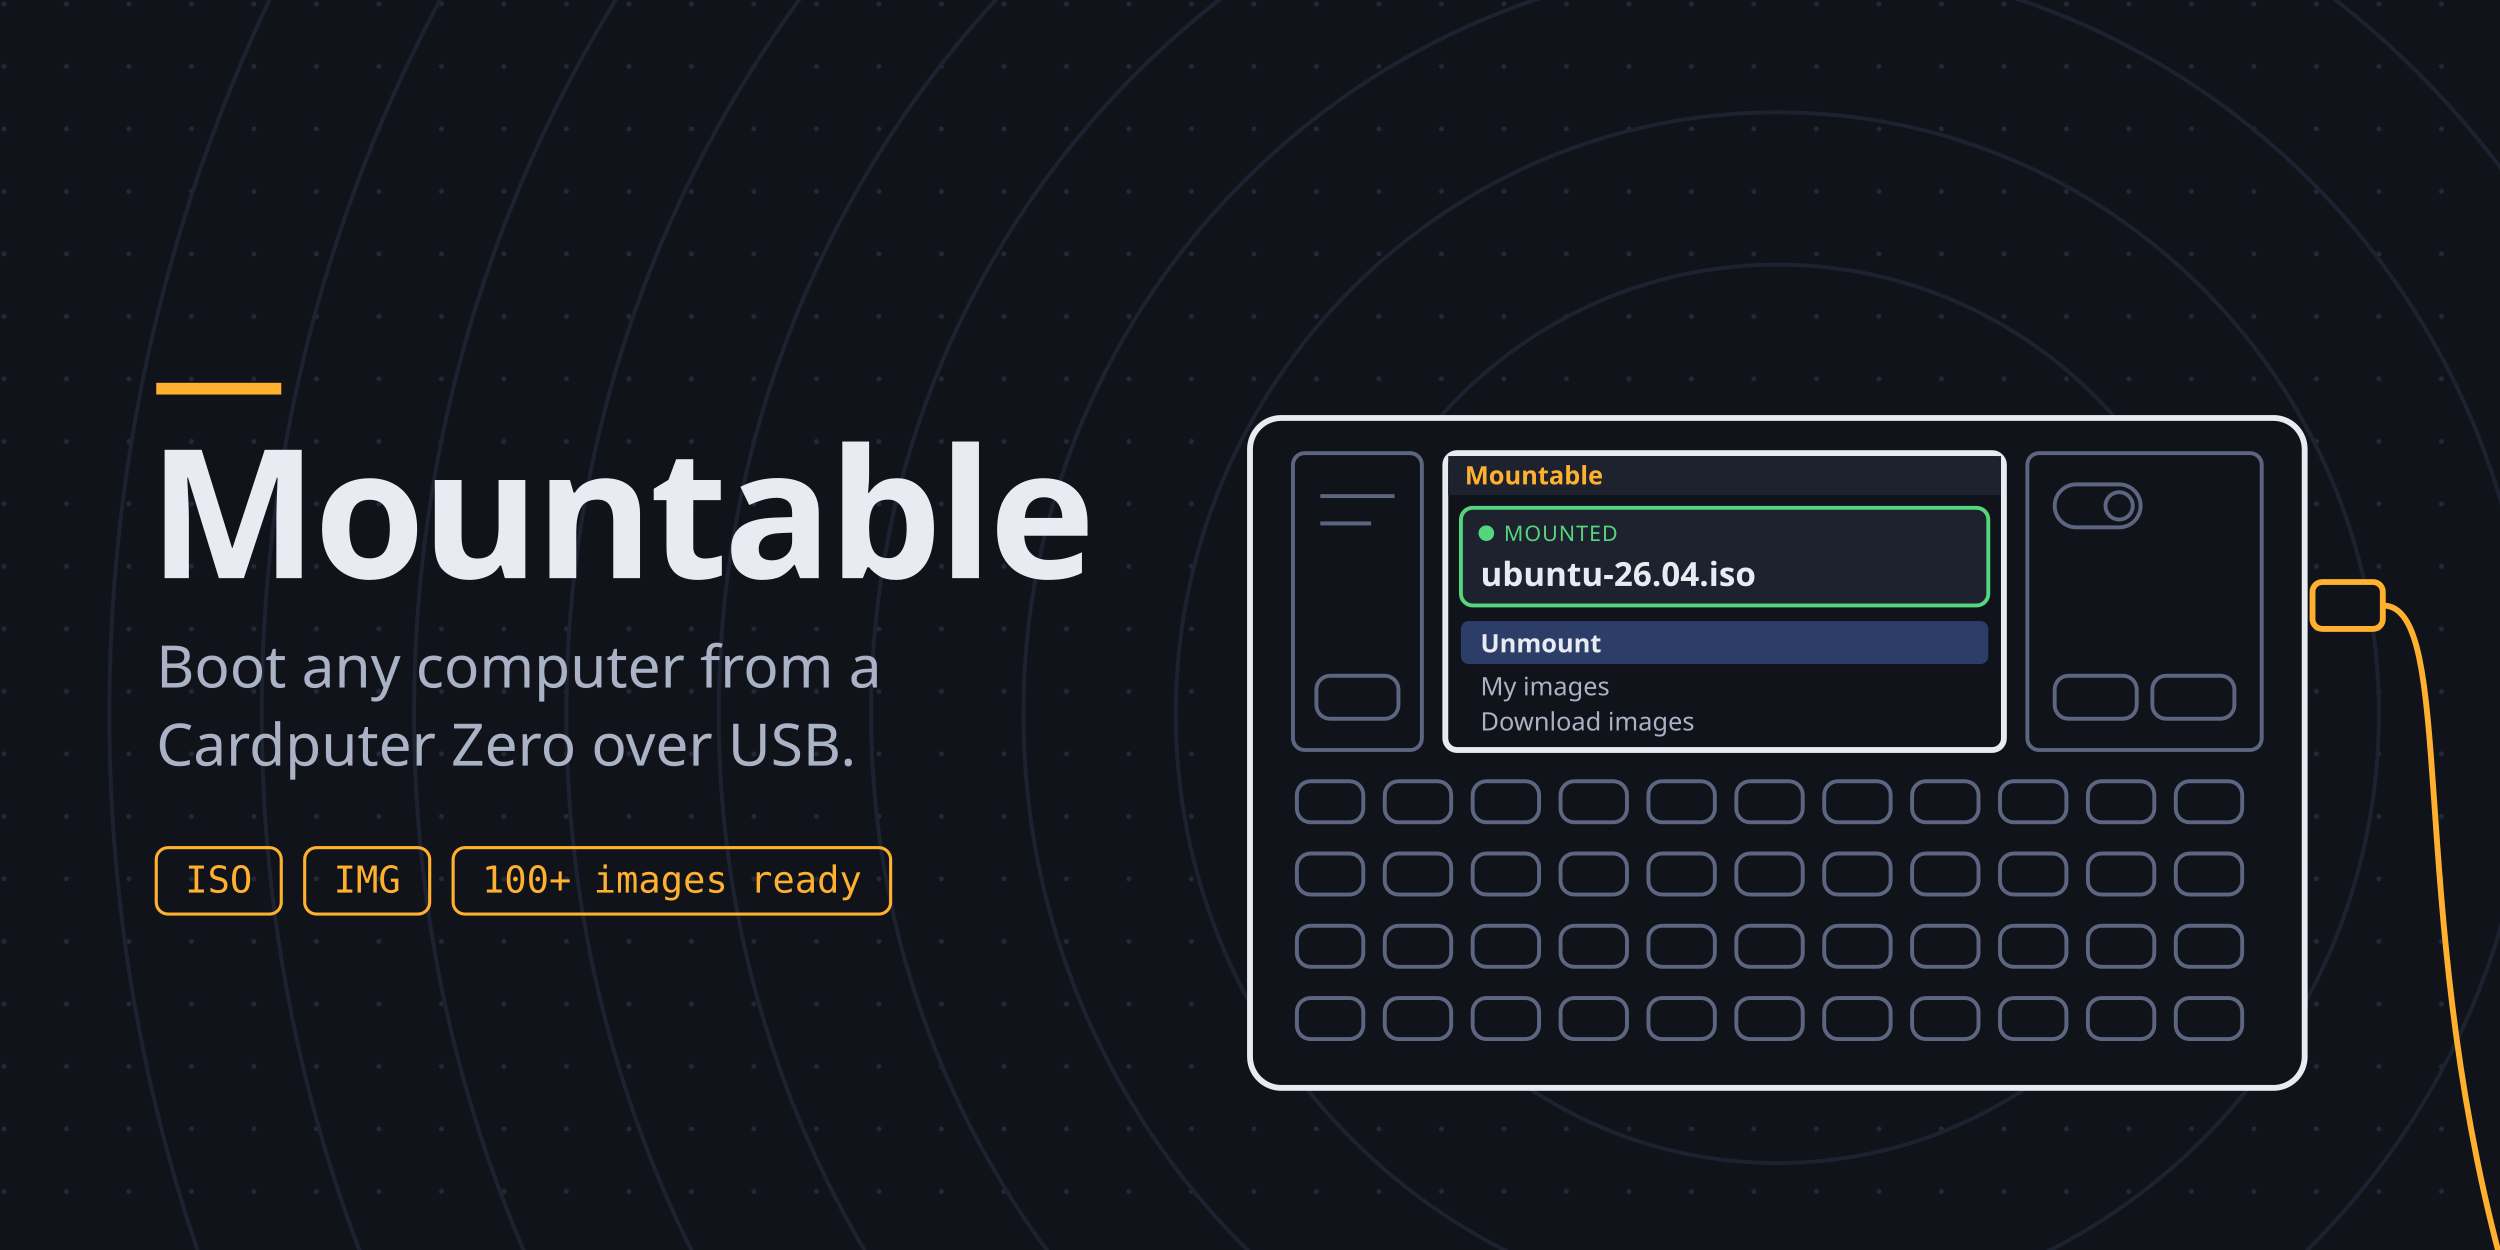
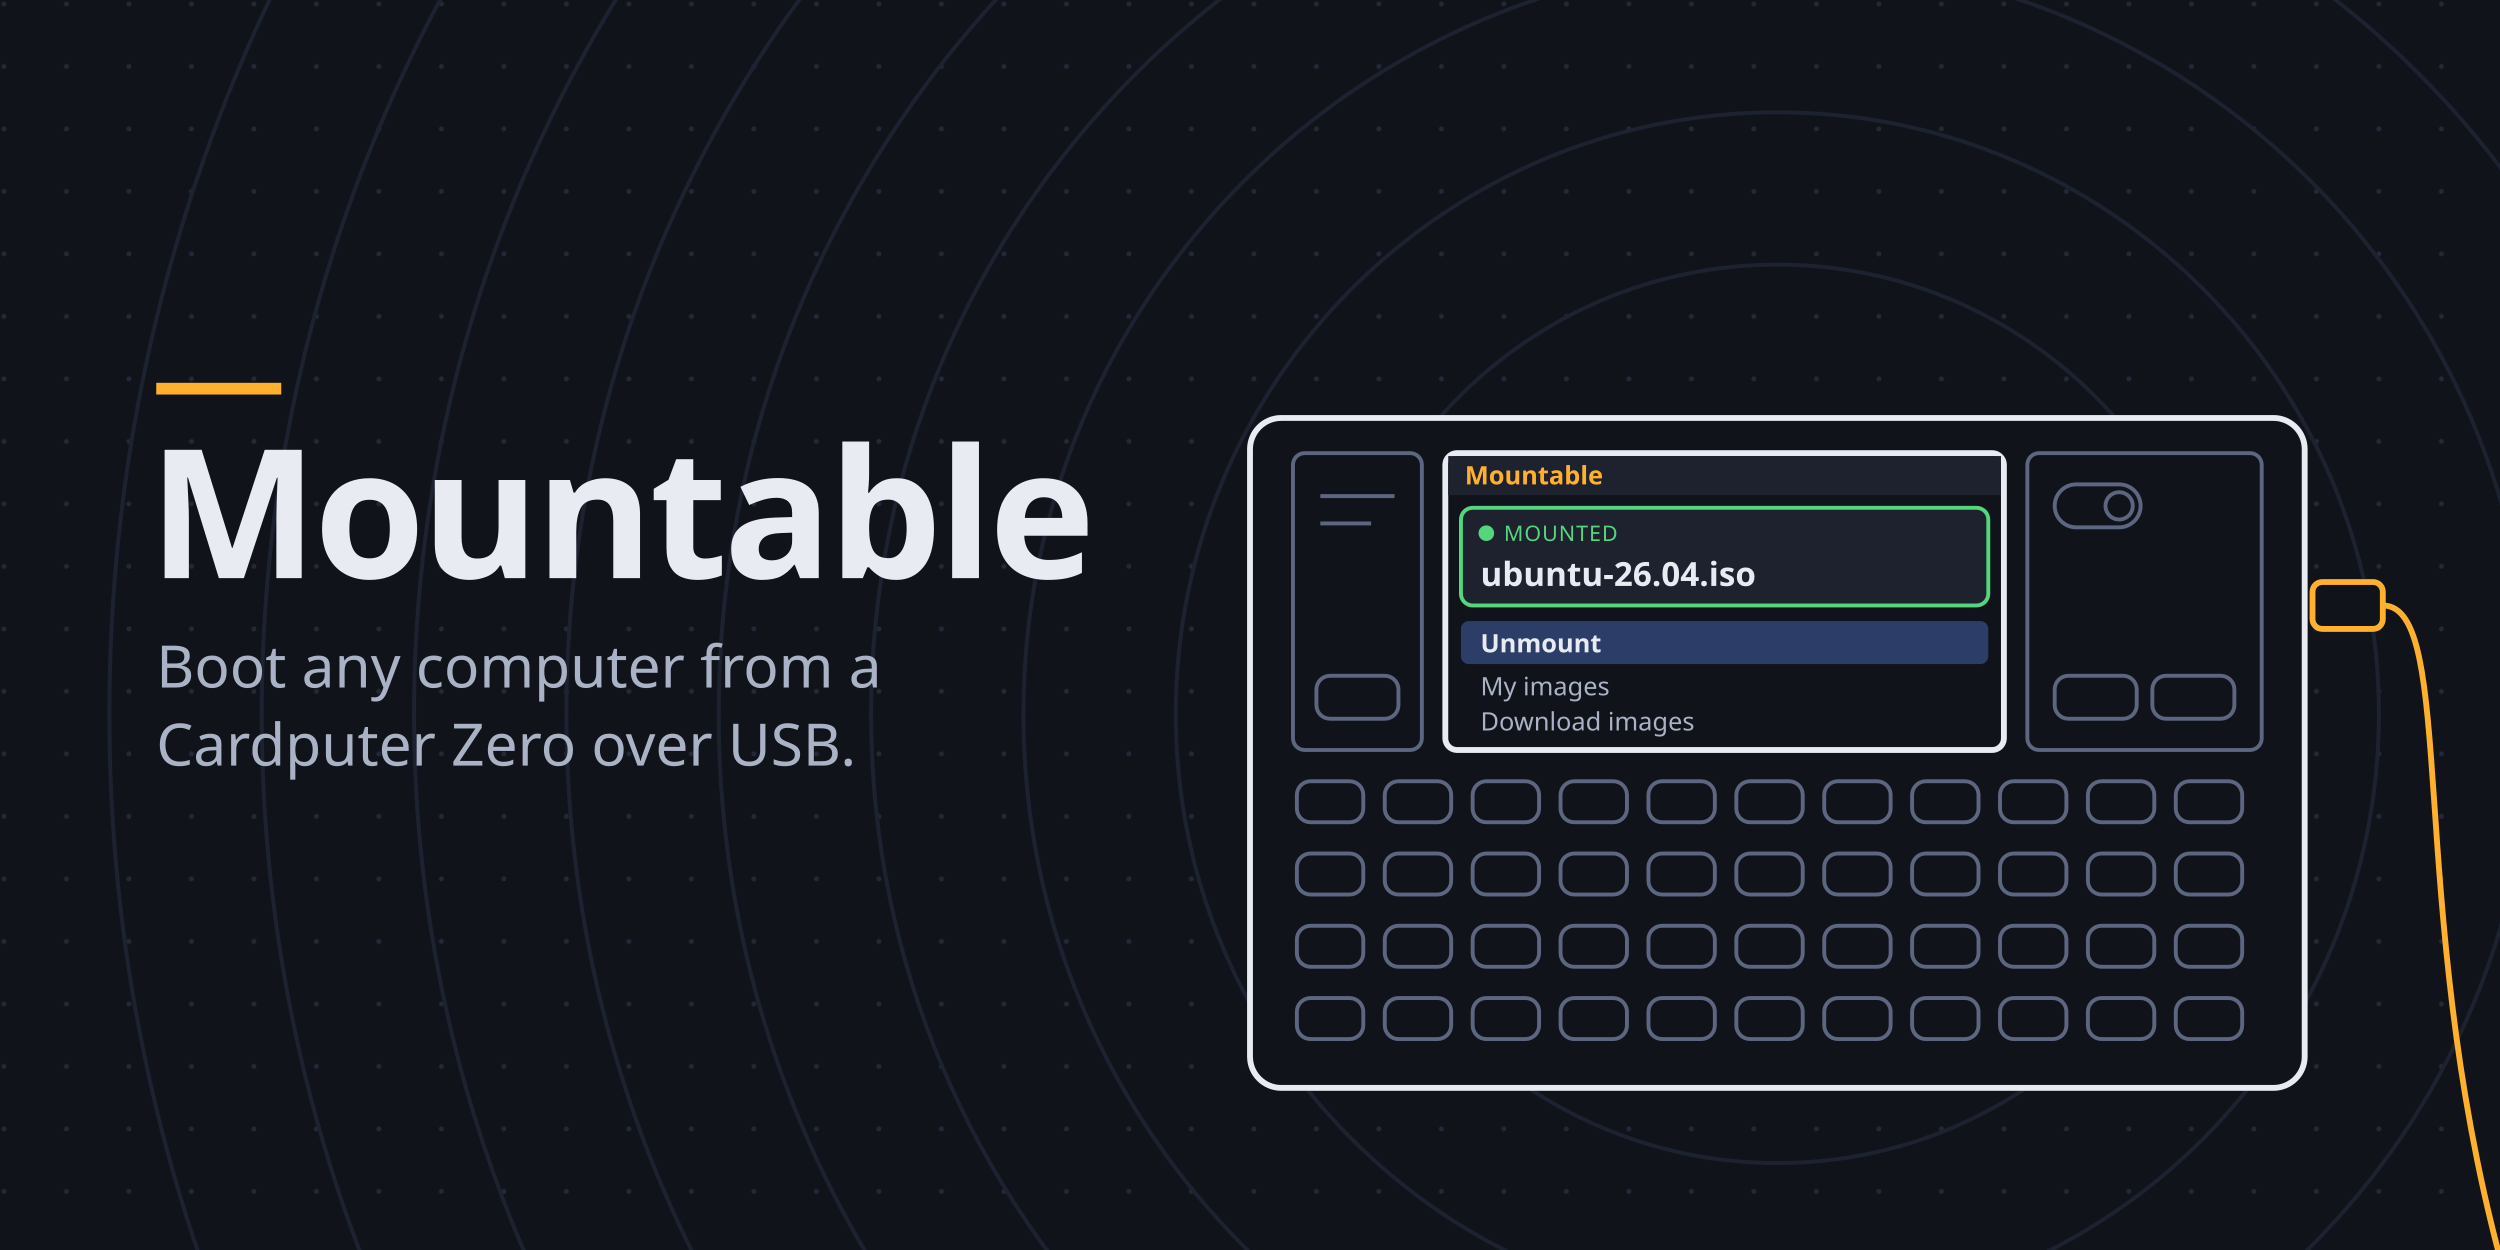
<svg xmlns="http://www.w3.org/2000/svg" width="1280" height="640" viewBox="0 0 1280 640">
  <defs>
    <pattern id="dots" width="32" height="32" patternUnits="userSpaceOnUse">
      <circle cx="2" cy="2" r="1.3" fill="#232838" />
    </pattern>
  </defs>
  <rect width="1280" height="640" fill="#10131a" />
  <rect width="1280" height="640" fill="url(#dots)" />
  <g fill="none" stroke="#1d2231" stroke-width="2">
    <circle cx="910" cy="365.5" r="230" />
    <circle cx="910" cy="365.5" r="308" />
    <circle cx="910" cy="365.5" r="386" />
    <circle cx="910" cy="365.5" r="464" />
    <circle cx="910" cy="365.5" r="542" />
    <circle cx="910" cy="365.5" r="620" />
    <circle cx="910" cy="365.5" r="698" />
    <circle cx="910" cy="365.5" r="776" />
    <circle cx="910" cy="365.5" r="854" />
  </g>
  <g font-family="Fira Sans, sans-serif">
    <rect x="80" y="196" width="64" height="6" fill="#ffb02e" />
    <text x="76" y="296" font-size="92" font-weight="600" fill="#e8ebf2" letter-spacing="-2">Mountable</text>
    <text x="80" y="352" font-size="30" fill="#aab2c5">Boot any computer from a</text>
    <text x="80" y="392" font-size="30" fill="#aab2c5">Cardputer Zero over USB.</text>
-   </g>
-   <g font-family="Fira Mono, monospace" font-size="19" fill="#ffb02e">
-     <g fill="none" stroke="#ffb02e" stroke-width="1.6">
-       <rect x="80" y="434" width="64" height="34" rx="6" />
-       <rect x="156" y="434" width="64" height="34" rx="6" />
-       <rect x="232" y="434" width="224" height="34" rx="6" />
-     </g>
-     <text x="112" y="457" text-anchor="middle">ISO</text>
-     <text x="188" y="457" text-anchor="middle">IMG</text>
-     <text x="344" y="457" text-anchor="middle">100+ images ready</text>
  </g>
  <g fill="none" stroke="#ffb02e" stroke-width="3" stroke-linecap="round" stroke-linejoin="round">
    <path d="M 1220 310 C 1258 310, 1232 464, 1280 644" />
    <rect x="1184" y="298" width="36" height="24" rx="5" fill="#10131a" />
  </g>
  <g fill="#10131a" stroke="#e8ebf2" stroke-width="3" stroke-linejoin="round">
    <rect x="640" y="214" width="540" height="343" rx="16" />
    <rect x="740" y="232" width="286" height="152" rx="6" />
    <g stroke="#5d6680" stroke-width="2">
      <rect x="662" y="232" width="66" height="152" rx="6" />
      <rect x="1038" y="232" width="120" height="152" rx="6" />
      <rect x="1052" y="248" width="44" height="22" rx="11" />
      <circle cx="1085" cy="259" r="7" />
      <rect x="1052" y="346" width="42" height="22" rx="7" />
      <rect x="1102" y="346" width="42" height="22" rx="7" />
      <rect x="674" y="346" width="42" height="22" rx="7" />
      <line x1="676" y1="254" x2="714" y2="254" />
      <line x1="676" y1="268" x2="702" y2="268" />
      <rect x="664" y="400" width="34" height="21" rx="7" />
      <rect x="709" y="400" width="34" height="21" rx="7" />
      <rect x="754" y="400" width="34" height="21" rx="7" />
      <rect x="799" y="400" width="34" height="21" rx="7" />
      <rect x="844" y="400" width="34" height="21" rx="7" />
      <rect x="889" y="400" width="34" height="21" rx="7" />
      <rect x="934" y="400" width="34" height="21" rx="7" />
      <rect x="979" y="400" width="34" height="21" rx="7" />
      <rect x="1024" y="400" width="34" height="21" rx="7" />
      <rect x="1069" y="400" width="34" height="21" rx="7" />
      <rect x="1114" y="400" width="34" height="21" rx="7" />
      <rect x="664" y="437" width="34" height="21" rx="7" />
      <rect x="709" y="437" width="34" height="21" rx="7" />
      <rect x="754" y="437" width="34" height="21" rx="7" />
      <rect x="799" y="437" width="34" height="21" rx="7" />
      <rect x="844" y="437" width="34" height="21" rx="7" />
      <rect x="889" y="437" width="34" height="21" rx="7" />
      <rect x="934" y="437" width="34" height="21" rx="7" />
      <rect x="979" y="437" width="34" height="21" rx="7" />
      <rect x="1024" y="437" width="34" height="21" rx="7" />
      <rect x="1069" y="437" width="34" height="21" rx="7" />
      <rect x="1114" y="437" width="34" height="21" rx="7" />
      <rect x="664" y="474" width="34" height="21" rx="7" />
      <rect x="709" y="474" width="34" height="21" rx="7" />
      <rect x="754" y="474" width="34" height="21" rx="7" />
      <rect x="799" y="474" width="34" height="21" rx="7" />
      <rect x="844" y="474" width="34" height="21" rx="7" />
      <rect x="889" y="474" width="34" height="21" rx="7" />
      <rect x="934" y="474" width="34" height="21" rx="7" />
      <rect x="979" y="474" width="34" height="21" rx="7" />
      <rect x="1024" y="474" width="34" height="21" rx="7" />
      <rect x="1069" y="474" width="34" height="21" rx="7" />
      <rect x="1114" y="474" width="34" height="21" rx="7" />
      <rect x="664" y="511" width="34" height="21" rx="7" />
      <rect x="709" y="511" width="34" height="21" rx="7" />
      <rect x="754" y="511" width="34" height="21" rx="7" />
      <rect x="799" y="511" width="34" height="21" rx="7" />
      <rect x="844" y="511" width="34" height="21" rx="7" />
      <rect x="889" y="511" width="34" height="21" rx="7" />
      <rect x="934" y="511" width="34" height="21" rx="7" />
      <rect x="979" y="511" width="34" height="21" rx="7" />
      <rect x="1024" y="511" width="34" height="21" rx="7" />
      <rect x="1069" y="511" width="34" height="21" rx="7" />
      <rect x="1114" y="511" width="34" height="21" rx="7" />
    </g>
  </g>
  <g font-family="Fira Sans, sans-serif">
    <rect x="741.5" y="233.5" width="283" height="20" fill="#1e222e" />
    <text x="750" y="248" font-size="13" font-weight="600" fill="#ffb02e">Mountable</text>
    <rect x="748" y="260" width="270" height="50" rx="6" fill="#1e222e" stroke="#54d67c" stroke-width="2" />
    <circle cx="761" cy="273" r="4" fill="#54d67c" />
    <text x="770" y="277" font-size="11" fill="#54d67c" letter-spacing="0.5">MOUNTED</text>
    <text x="758" y="300" font-size="17" font-weight="600" fill="#e8ebf2">ubuntu-26.04.iso</text>
    <rect x="748" y="318" width="270" height="22" rx="4" fill="#2c3e68" />
    <text x="758" y="334" font-size="13" font-weight="600" fill="#e8ebf2">Unmount</text>
    <text x="758" y="356" font-size="13" fill="#aab2c5">My images</text>
    <text x="758" y="374" font-size="13" fill="#aab2c5">Download images</text>
  </g>
</svg>
